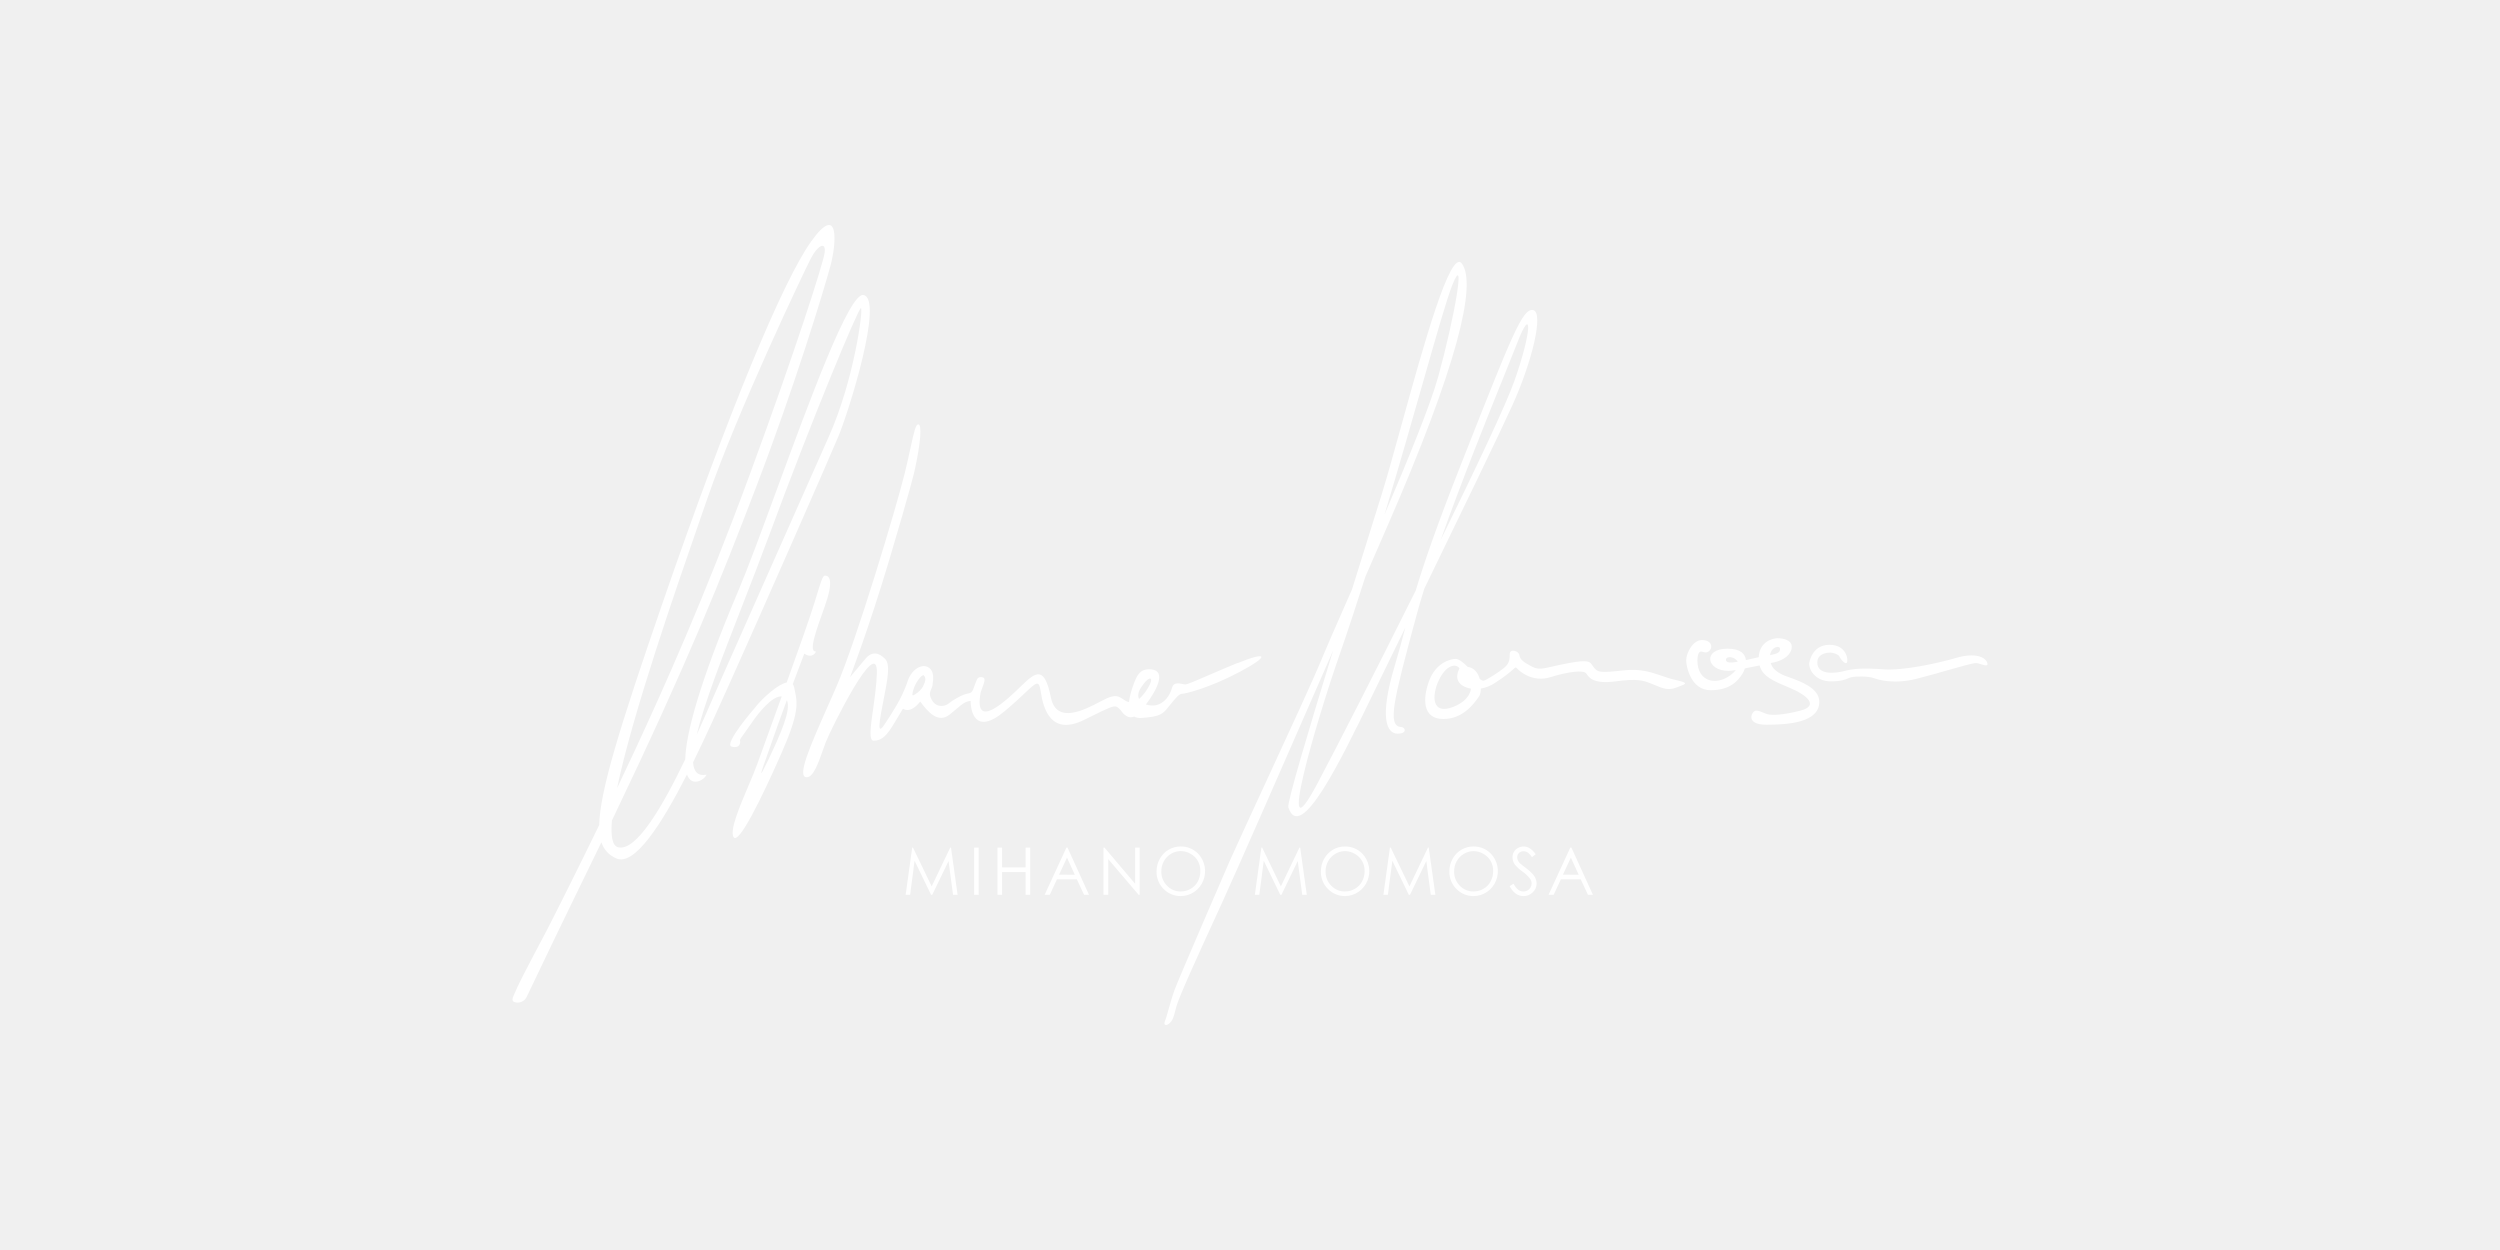
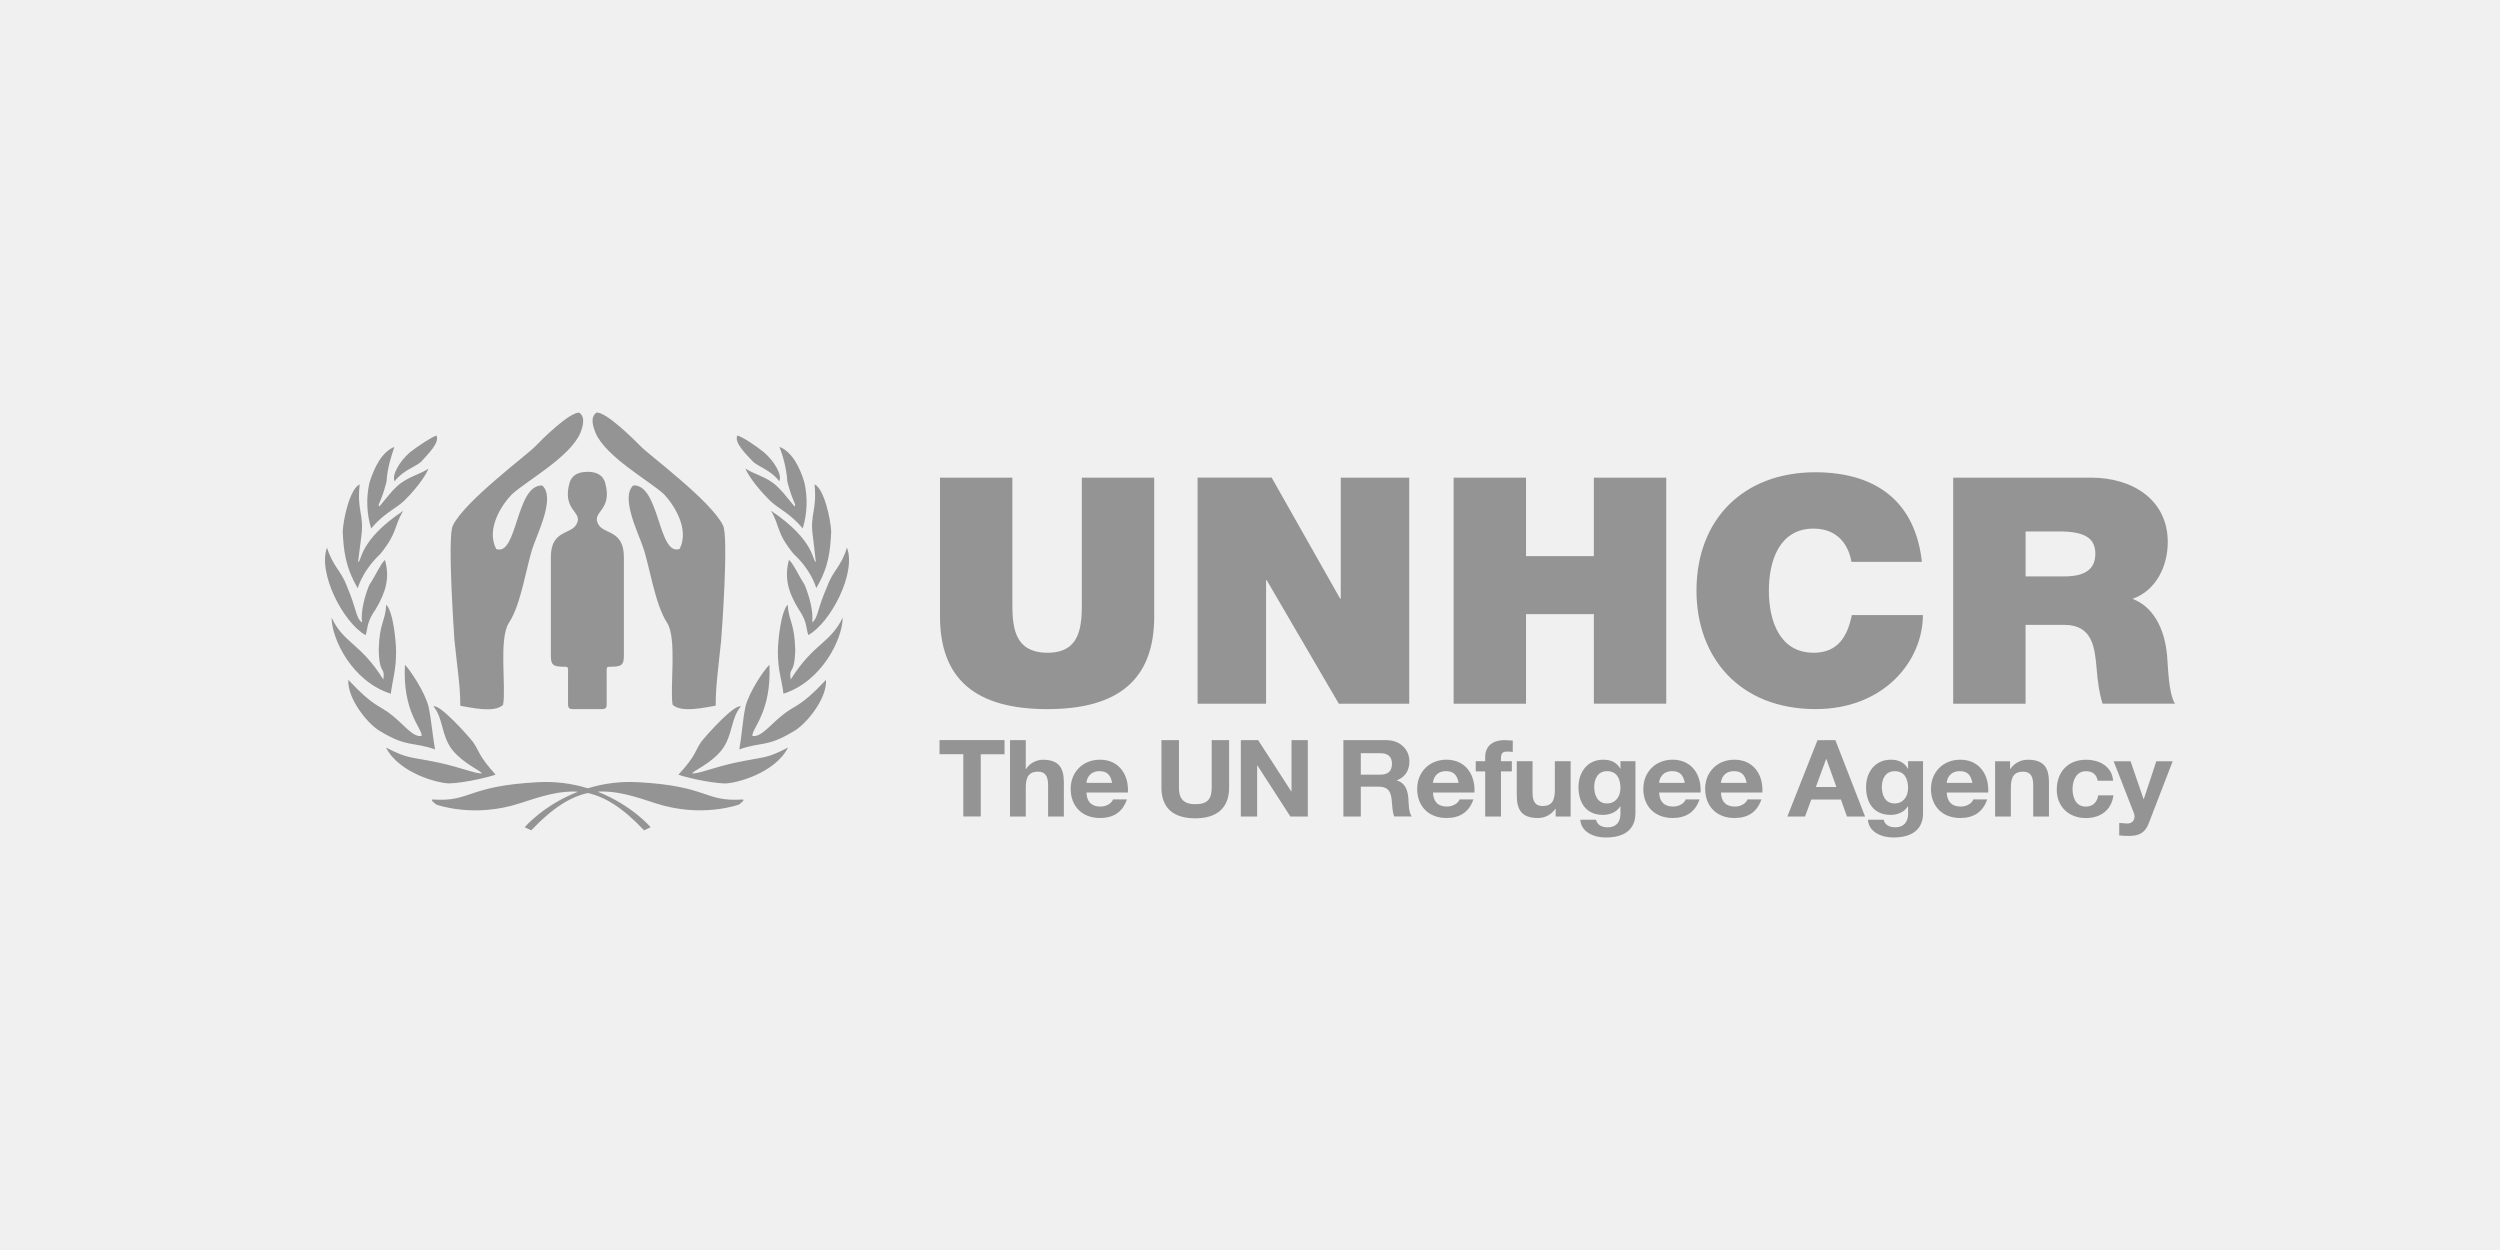
<svg xmlns="http://www.w3.org/2000/svg" width="200" height="100" viewBox="0 0 200 100" fill="none">
-   <mask id="mask0" style="mask-type:alpha" maskUnits="userSpaceOnUse" x="0" y="0" width="200" height="100">
+   <mask id="mask0_1429_140" style="mask-type:alpha" maskUnits="userSpaceOnUse" x="0" y="0" width="200" height="100">
    <rect width="200" height="100" fill="#222222" />
  </mask>
-   <g mask="url(#mask0)">
-     <path fill-rule="evenodd" clip-rule="evenodd" d="M60.466 56.535C60.466 56.535 57.813 59.568 58.544 59.735C59.275 59.903 59.238 59.316 59.197 59.233C59.171 59.18 59.347 58.936 59.628 58.546L59.628 58.546C59.784 58.33 59.972 58.068 60.176 57.769C60.688 57.022 61.785 55.643 62.537 55.717C62.087 56.965 61.654 58.158 61.303 59.126C60.974 60.035 60.716 60.746 60.584 61.115C60.409 61.606 60.147 62.224 59.87 62.876L59.87 62.877L59.87 62.877C59.18 64.5 58.403 66.331 58.663 66.928C59.027 67.765 60.955 63.796 62.507 60.279C63.963 56.979 63.8 56.227 63.572 55.179L63.572 55.176C63.557 55.108 63.542 55.038 63.527 54.967C63.509 54.881 63.473 54.801 63.42 54.733C63.834 53.618 64.194 52.661 64.342 52.291C65.036 52.75 65.281 52.123 65.281 52.123C64.668 52.166 65.239 50.576 65.974 48.528L65.975 48.526C66.71 46.477 66.342 46.101 66.098 46.059L66.085 46.057C65.852 46.017 65.82 46.011 65.178 48.15C64.858 49.21 63.907 51.91 62.936 54.598C62.216 54.745 61.039 55.822 60.459 56.535H60.466ZM62.948 56.012C63.321 56.756 62.438 58.747 61.446 60.826C60.602 62.583 60.882 61.8 61.315 60.585L61.315 60.584L61.317 60.578L61.318 60.578C61.45 60.206 61.597 59.795 61.73 59.404C61.987 58.654 62.465 57.331 62.948 56.012Z" fill="white" />
-     <path fill-rule="evenodd" clip-rule="evenodd" d="M67.037 34.997C67.955 32.801 70.71 23.914 69.077 23.599C67.945 23.381 64.795 31.953 62.122 39.228L62.122 39.228L62.122 39.229L62.121 39.23C60.943 42.438 59.857 45.392 59.078 47.23C55.859 54.825 54.873 58.774 54.819 60.747C53.013 64.503 50.888 68.172 49.435 67.776C48.979 67.651 48.85 66.869 48.955 65.64C55.16 52.687 57.705 46.232 60.45 39.072C63.612 30.811 65.919 23.178 66.428 21.296C66.938 19.415 67.143 16.173 64.897 19.31C62.652 22.446 58.364 32.696 52.956 48.381C49.522 58.336 47.982 63.368 47.938 66C46.197 69.57 44.478 73.001 43.727 74.456C43.727 74.456 41.686 78.285 41.361 79.037C41.307 79.16 41.258 79.269 41.214 79.367L41.213 79.368C40.987 79.868 40.9 80.061 41.156 80.166C41.341 80.229 41.542 80.222 41.722 80.145C41.902 80.068 42.049 79.927 42.136 79.748C42.188 79.641 42.38 79.239 42.656 78.662C43.461 76.976 44.981 73.797 45.808 72.115C46.626 70.448 47.393 68.876 48.112 67.383C48.326 68.01 48.715 68.399 49.278 68.663C50.741 69.352 52.93 65.936 54.957 61.961C55.337 63.001 56.345 62.398 56.523 61.973C55.826 62.107 55.499 61.737 55.445 60.988C56.495 58.854 57.48 56.655 58.27 54.892L58.563 54.237C60.912 49.009 66.114 37.194 67.033 34.998L67.037 34.997ZM66.322 34.893C64.281 39.493 57.853 53.974 57.853 53.974C57.662 54.395 57.415 54.964 57.126 55.631C56.731 56.541 56.257 57.634 55.734 58.788C56.336 56.277 57.785 52.554 59.34 48.56C60.072 46.681 60.826 44.742 61.527 42.842C64.996 33.433 68.669 24.648 68.873 24.648C69.077 24.648 68.363 30.291 66.322 34.893ZM55.972 41.658C54.043 47.214 50.59 57.157 49.367 63.047C49.872 61.989 50.356 60.965 50.793 60.023C53.079 55.092 56.323 47.909 59.996 37.924C63.669 27.939 65.812 21.197 65.965 20.255C66.118 19.313 65.456 19.523 64.843 20.725C64.23 21.928 58.975 32.957 56.578 39.911C56.4 40.425 56.197 41.012 55.972 41.658L55.972 41.658Z" fill="white" />
-     <path fill-rule="evenodd" clip-rule="evenodd" d="M99.016 53.03C98.078 53.415 97.251 53.773 96.583 54.062C95.616 54.481 94.983 54.755 94.832 54.755C94.774 54.755 94.695 54.739 94.606 54.721C94.302 54.659 93.88 54.573 93.764 55.018C93.615 55.593 93.153 56.324 92.388 56.429C92.147 56.458 91.903 56.434 91.673 56.357C92.484 55.297 93.351 53.692 92.132 53.553C91.214 53.449 90.957 54.025 90.703 54.704C90.516 55.175 90.386 55.668 90.316 56.171C90.219 56.151 90.125 56.114 90.04 56.062C89.971 56.019 89.908 55.978 89.849 55.939C89.474 55.69 89.253 55.543 88.459 55.905C88.337 55.961 88.179 56.044 87.996 56.141C86.798 56.773 84.514 57.978 84.071 55.796C83.561 53.28 82.897 53.704 81.722 54.855C80.548 56.006 77.844 58.567 78.457 55.379C78.499 55.247 78.547 55.12 78.591 55C78.758 54.551 78.882 54.217 78.563 54.176C78.231 54.132 78.169 54.302 78.071 54.567C78.05 54.624 78.028 54.685 78.001 54.75C77.967 54.829 77.942 54.905 77.917 54.977L77.917 54.978L77.917 54.978C77.828 55.239 77.76 55.442 77.44 55.482C77.032 55.533 76.216 56.005 75.91 56.266C75.605 56.528 74.94 56.633 74.583 56.057C74.3 55.6 74.384 55.4 74.496 55.132C74.525 55.063 74.556 54.99 74.583 54.906C74.607 54.824 74.618 54.738 74.617 54.651C74.724 54.029 74.59 53.68 74.423 53.507C74.324 53.407 74.201 53.338 74.066 53.306C73.931 53.274 73.79 53.281 73.659 53.327C73.156 53.472 72.719 54.014 72.555 54.678C72.555 54.682 72.552 54.685 72.549 54.688C72.547 54.691 72.544 54.694 72.543 54.699C72.322 55.298 72.048 55.875 71.726 56.424C71.667 56.521 71.604 56.624 71.541 56.729L71.54 56.73L71.54 56.73L71.54 56.73C71.331 57.077 71.105 57.45 70.909 57.73C70.882 57.77 70.85 57.818 70.817 57.869C70.543 58.285 70.138 58.903 70.502 56.947C70.565 56.605 70.628 56.28 70.688 55.973C71.014 54.303 71.239 53.153 70.808 52.712C70.298 52.19 69.74 52.084 69.226 52.712C68.711 53.34 68.002 54.176 68.002 54.176C68.002 54.176 69.481 50.36 71.165 44.712C72.848 39.065 73.155 37.711 73.155 37.711C73.665 35.413 73.766 33.947 73.461 33.947C73.252 33.947 73.109 34.604 72.843 35.822C72.721 36.384 72.573 37.066 72.379 37.857C71.768 40.367 68.536 51.204 66.899 54.963C66.663 55.506 66.425 56.043 66.195 56.564L66.194 56.565C64.828 59.65 63.707 62.181 64.537 62.181C65.069 62.181 65.469 61.041 65.817 60.05L65.817 60.05L65.817 60.05L65.817 60.05C65.903 59.804 65.987 59.567 66.068 59.359C66.475 58.314 70.251 50.681 70.149 53.869C70.118 54.826 69.972 55.854 69.844 56.753L69.844 56.753C69.644 58.163 69.489 59.255 69.894 59.255C70.558 59.255 70.962 58.836 71.578 57.79C72.194 56.744 72.241 56.696 72.241 56.696C72.241 56.696 72.801 57.168 73.618 56.122C74.231 56.959 75.046 57.898 75.967 57.168C76.199 56.983 76.386 56.825 76.544 56.691C77.012 56.295 77.23 56.11 77.649 56.074C77.649 56.701 77.904 58.95 80.354 56.91C81.073 56.31 81.604 55.81 81.999 55.438C82.948 54.542 83.118 54.383 83.261 55.343C83.464 56.703 84.078 58.897 86.731 57.59C86.81 57.551 86.888 57.513 86.962 57.476C87.03 57.442 87.097 57.41 87.161 57.378L87.169 57.374C88.692 56.621 89.084 56.428 89.342 56.544C89.432 56.585 89.505 56.662 89.604 56.767C89.63 56.795 89.659 56.825 89.69 56.857C89.69 56.857 90.13 57.59 90.725 57.326C90.91 57.419 91.117 57.457 91.323 57.436C92.852 57.333 93.038 57.1 93.473 56.556C93.502 56.52 93.533 56.482 93.565 56.442C94.072 55.817 94.33 55.5 94.585 55.5C94.84 55.5 96.779 55.031 99.228 53.723C101.677 52.414 101.32 52.102 99.024 53.043L99.016 53.03ZM91.123 55.919C91.016 55.692 91.032 55.395 91.27 55.02C91.933 53.974 92.445 54.078 91.781 55.123C91.602 55.421 91.38 55.69 91.123 55.919ZM73.866 54.886C73.708 55.153 73.488 55.376 73.225 55.534C73.118 55.613 73.045 55.644 73.012 55.615C73.012 55.615 72.991 55.622 72.99 55.615C72.99 55.614 72.99 55.613 72.99 55.611C72.99 55.609 72.99 55.608 72.99 55.606C72.99 55.602 72.99 55.597 72.99 55.592C72.99 55.573 72.993 55.553 72.998 55.534C73.063 54.741 73.77 53.902 73.905 54.026V54.031C73.905 54.031 73.905 54.044 73.913 54.049C74.076 54.216 74.072 54.461 73.856 54.883L73.866 54.886Z" fill="white" />
-     <path fill-rule="evenodd" clip-rule="evenodd" d="M121.028 32.337C122.558 28.946 123.517 25.017 122.66 24.808C121.825 24.605 120.952 26.82 117.178 36.394C117.075 36.653 116.971 36.918 116.865 37.188C114.92 42.119 113.918 45.052 113.258 47.24C110.157 53.475 106.979 59.699 105.395 62.678C101.979 69.11 105.241 57.916 107.103 52.559C107.837 50.444 108.547 48.283 109.228 46.139L111.032 41.998C116.542 29.346 118.176 22.759 116.95 21.086C116.037 19.84 113.877 27.648 112.119 34.002L112.119 34.003C111.517 36.177 110.963 38.18 110.522 39.593C110.383 40.037 110.217 40.568 110.029 41.168C109.526 42.772 108.869 44.87 108.161 47.151C108.001 47.516 107.844 47.871 107.694 48.213L107.693 48.215C106.822 50.194 106.135 51.754 105.828 52.505C105.1 54.29 103.233 58.328 101.409 62.272L101.409 62.273L101.408 62.274L101.408 62.274C100.293 64.686 99.193 67.064 98.381 68.869C98.381 68.869 94.324 78.216 93.971 79.178C93.777 79.707 93.606 80.319 93.466 80.814L93.466 80.814C93.353 81.219 93.26 81.546 93.196 81.688C93.053 82.002 93.277 82.106 93.543 81.876C93.809 81.646 93.89 81.416 94.094 80.579C94.275 79.835 95.827 76.449 97.245 73.355L97.312 73.209C97.467 72.872 97.619 72.539 97.768 72.215C98.897 69.748 102.58 61.362 106.645 52.055C104.735 58.253 102.952 64.234 103.066 64.586C104.019 67.516 107.292 60.77 109.712 55.781L109.713 55.78C109.883 55.43 110.048 55.088 110.209 54.759C110.514 54.132 110.888 53.364 111.312 52.494C111.654 51.793 112.027 51.027 112.423 50.214C112.165 51.199 111.917 52.141 111.576 53.277C110.31 57.481 110.964 58.693 111.801 58.693C112.638 58.693 112.402 58.16 112.097 58.16C110.931 58.109 111.526 55.895 113.282 49.367L113.321 49.221C113.498 48.565 113.709 47.848 113.944 47.096C116.768 41.289 120.029 34.557 121.025 32.346L121.028 32.337ZM121.127 30.539C120.486 32.36 118.06 37.476 115.255 43.201C116.913 38.526 119.006 33.336 120.331 30.05L120.331 30.049C120.792 28.905 121.16 27.992 121.385 27.412C122.559 24.38 122.608 26.356 121.13 30.539H121.127ZM110.758 41.173C111.931 37.282 112.977 33.613 113.846 30.564C114.932 26.755 115.743 23.913 116.18 22.812C117.303 19.989 116.385 25.321 115.058 30.131C114.437 32.385 112.626 36.812 110.758 41.173Z" fill="white" />
-     <path fill-rule="evenodd" clip-rule="evenodd" d="M133.981 54.381C133.605 54.295 133.261 54.177 132.915 54.058C132.083 53.772 131.239 53.481 129.899 53.629C128.002 53.838 127.839 53.796 127.511 53.399C127.462 53.34 127.424 53.283 127.389 53.23C127.188 52.928 127.075 52.758 125.511 53.043C124.964 53.143 124.544 53.241 124.206 53.319C123.407 53.505 123.062 53.586 122.574 53.337C121.879 52.982 121.593 52.75 121.553 52.415C121.512 52.081 120.776 51.83 120.776 52.353C120.776 52.876 120.696 53.127 120.287 53.462C119.878 53.798 118.94 54.381 118.736 54.447C118.64 54.477 118.532 54.433 118.375 54.308C118.24 53.834 117.948 53.419 117.414 53.352C117.174 53.106 116.748 52.711 116.454 52.711C116.026 52.711 114.862 53.024 114.33 54.467C113.798 55.91 113.796 57.52 115.473 57.52C117.054 57.52 117.94 56.257 118.274 55.78L118.275 55.779L118.276 55.777C118.296 55.749 118.314 55.724 118.329 55.702C118.408 55.592 118.462 55.36 118.47 55.086C118.872 55.015 119.255 54.861 119.597 54.633C120.432 54.099 120.824 53.75 121.032 53.564C121.231 53.387 121.262 53.36 121.352 53.462C121.535 53.672 122.577 54.633 124.044 54.172C125.511 53.712 126.699 53.588 126.902 53.88C126.911 53.893 126.92 53.906 126.93 53.92C127.136 54.221 127.494 54.745 129.27 54.507C131.026 54.272 131.466 54.443 132.062 54.675C132.097 54.689 132.132 54.702 132.168 54.716C132.273 54.756 132.374 54.798 132.473 54.84C132.997 55.058 133.469 55.255 134.09 55.009C134.191 54.969 134.286 54.934 134.373 54.902C134.918 54.701 135.098 54.634 133.983 54.381H133.981ZM117.675 55.092C117.675 55.092 117.656 56.012 116.247 56.556C114.517 57.225 114.533 55.636 115.104 54.423C115.675 53.21 116.45 53.043 116.757 53.461C116.042 54.883 117.675 55.092 117.675 55.092Z" fill="white" />
-     <path fill-rule="evenodd" clip-rule="evenodd" d="M143.342 51.747C143.342 51.162 142.567 51.057 142.199 51.057C141.832 51.057 140.755 51.322 140.698 52.575C140.499 52.617 140.285 52.667 140.067 52.718C139.936 52.749 139.804 52.78 139.673 52.809C139.621 52.328 139.266 51.894 138.199 51.894C136.199 51.894 136.491 53.671 138.281 53.671C138.476 53.663 138.67 53.64 138.862 53.605C138.798 53.689 138.727 53.767 138.649 53.839C137.466 54.925 135.792 54.633 135.792 52.834C135.792 52.5 135.874 52.123 136.078 52.123C136.136 52.123 136.194 52.14 136.254 52.158C136.404 52.202 136.567 52.249 136.771 52.039C137.056 51.746 136.893 51.203 136.159 51.203C135.424 51.203 134.894 52.248 134.894 52.834C134.894 53.294 135.261 55.218 136.853 55.218C138.445 55.218 139.057 54.423 139.383 53.922C139.471 53.782 139.541 53.632 139.591 53.474C139.976 53.399 140.382 53.315 140.766 53.233C141.01 54.125 141.866 54.482 143.136 55.009C144.646 55.636 145.504 56.473 144.035 56.849C142.566 57.226 141.748 57.226 141.422 57.141C141.297 57.109 141.178 57.059 141.06 57.009C140.87 56.928 140.684 56.849 140.483 56.849C140.156 56.849 139.544 57.978 141.299 57.978C143.055 57.978 145.544 57.811 145.544 56.139C145.544 55.04 144.017 54.498 143.107 54.174C142.874 54.092 142.681 54.023 142.565 53.963C142.138 53.745 141.795 53.496 141.655 53.045L141.869 53.002C142.723 52.834 143.339 52.332 143.339 51.747H143.342ZM142.403 51.914C142.403 52.186 142.234 52.293 141.605 52.412C141.691 51.736 142.403 51.599 142.403 51.914ZM139.014 52.945C138.48 53.035 138.077 53.038 138.077 52.792C138.077 52.436 138.825 52.531 139.014 52.945Z" fill="white" />
-     <path d="M158.971 53.002C158.808 52.541 157.951 52.206 156.522 52.624C155.092 53.042 152.278 53.671 150.65 53.547C149.022 53.422 148.202 53.503 147.59 53.671C146.978 53.84 145.385 54.089 145.385 53.002C145.385 52.248 146.239 52.206 146.447 52.206C146.654 52.206 147.099 52.374 147.14 52.5C147.182 52.625 147.528 53.106 147.712 53.047C147.895 52.987 147.834 51.583 146.365 51.583C144.896 51.583 144.733 53.088 144.733 53.088C144.733 53.715 145.344 54.51 146.466 54.51C147.274 54.51 147.585 54.38 147.834 54.276C147.93 54.235 148.017 54.199 148.119 54.176C148.487 54.093 149.467 54.093 149.874 54.239C150.28 54.386 151.507 54.762 153.344 54.3C154.078 54.116 154.927 53.873 155.707 53.649L155.707 53.649C156.882 53.313 157.898 53.022 158.119 53.047C158.228 53.059 158.363 53.101 158.494 53.142C158.803 53.238 159.091 53.328 158.973 53.005L158.971 53.002Z" fill="white" />
-     <path d="M104.178 71.586H104.543L104.015 67.809H103.953L102.47 70.909L100.974 67.809H100.91L100.388 71.586H100.745L101.101 68.862L102.422 71.586H102.515L103.819 68.882L104.178 71.586Z" fill="white" />
-     <path fill-rule="evenodd" clip-rule="evenodd" d="M108.337 67.857C108.576 67.953 108.793 68.098 108.976 68.282C109.246 68.56 109.431 68.913 109.506 69.298C109.582 69.683 109.545 70.082 109.4 70.446C109.255 70.809 109.008 71.121 108.691 71.341C108.374 71.562 108.001 71.682 107.618 71.686C107.362 71.692 107.108 71.644 106.871 71.547C106.634 71.449 106.418 71.303 106.237 71.118C106.053 70.938 105.908 70.721 105.81 70.48C105.712 70.239 105.665 69.98 105.67 69.719C105.668 69.368 105.755 69.022 105.922 68.716C106.087 68.412 106.329 68.159 106.622 67.984C106.915 67.808 107.249 67.717 107.588 67.719C107.844 67.713 108.099 67.76 108.337 67.857ZM108.392 71.105C108.631 70.969 108.828 70.768 108.963 70.524V70.519C109.099 70.269 109.17 69.988 109.167 69.702C109.178 69.418 109.111 69.136 108.973 68.89C108.835 68.644 108.632 68.442 108.388 68.309C108.148 68.166 107.877 68.091 107.6 68.09C107.325 68.09 107.056 68.166 106.82 68.309C106.582 68.448 106.385 68.651 106.251 68.897C106.113 69.147 106.042 69.431 106.045 69.719C106.041 69.929 106.079 70.138 106.156 70.333C106.233 70.528 106.348 70.704 106.495 70.852C106.638 71.003 106.81 71.122 107 71.202C107.19 71.282 107.394 71.321 107.6 71.316C107.877 71.318 108.15 71.245 108.392 71.105Z" fill="white" />
-     <path d="M114.462 71.586H114.829L114.3 67.809H114.237L112.754 70.909L111.258 67.809H111.195L110.672 71.586H111.03L111.387 68.862L112.706 71.586H112.799L114.105 68.882L114.462 71.586Z" fill="white" />
-     <path fill-rule="evenodd" clip-rule="evenodd" d="M118.62 67.856C118.859 67.952 119.078 68.097 119.261 68.282C119.532 68.56 119.717 68.915 119.792 69.3C119.867 69.686 119.83 70.086 119.684 70.449C119.538 70.813 119.29 71.125 118.972 71.345C118.654 71.565 118.28 71.683 117.896 71.686C117.64 71.692 117.386 71.645 117.149 71.547C116.912 71.449 116.696 71.304 116.515 71.118C116.331 70.938 116.186 70.721 116.088 70.48C115.991 70.239 115.943 69.98 115.949 69.719C115.947 69.368 116.034 69.023 116.2 68.716C116.366 68.409 116.61 68.154 116.906 67.98C117.198 67.807 117.53 67.717 117.867 67.719C118.124 67.713 118.38 67.759 118.62 67.856ZM118.677 71.105C118.916 70.97 119.113 70.769 119.245 70.524V70.519C119.383 70.27 119.455 69.988 119.452 69.702C119.464 69.418 119.396 69.136 119.258 68.89C119.12 68.644 118.917 68.442 118.672 68.309C118.433 68.166 118.161 68.09 117.884 68.09C117.61 68.09 117.341 68.166 117.105 68.309C116.867 68.448 116.67 68.651 116.536 68.897C116.398 69.147 116.327 69.431 116.33 69.719C116.326 69.929 116.363 70.138 116.441 70.333C116.518 70.527 116.633 70.704 116.779 70.852C116.922 71.003 117.094 71.122 117.284 71.202C117.474 71.282 117.679 71.321 117.884 71.316C118.162 71.318 118.435 71.245 118.677 71.105Z" fill="white" />
-     <path d="M121.608 69.072C121.539 69.01 121.482 68.935 121.442 68.851C121.402 68.767 121.379 68.675 121.374 68.581C121.372 68.515 121.385 68.45 121.411 68.389C121.437 68.328 121.476 68.275 121.525 68.231C121.623 68.144 121.751 68.097 121.881 68.101C122.023 68.101 122.161 68.151 122.271 68.243C122.379 68.341 122.475 68.451 122.557 68.572L122.857 68.338C122.564 67.925 122.244 67.719 121.896 67.719C121.738 67.718 121.582 67.757 121.443 67.834C121.305 67.905 121.19 68.014 121.112 68.15C121.033 68.286 120.995 68.442 121.002 68.6C121.003 68.809 121.072 69.012 121.197 69.177C121.373 69.385 121.574 69.569 121.797 69.724C122.026 69.885 122.231 70.079 122.404 70.301C122.483 70.409 122.527 70.539 122.529 70.673C122.53 70.785 122.5 70.894 122.444 70.989C122.384 71.096 122.297 71.183 122.191 71.241C122.086 71.299 121.967 71.325 121.847 71.317C121.558 71.317 121.302 71.111 121.082 70.697L120.769 70.89C121.052 71.421 121.423 71.687 121.88 71.687C122.151 71.692 122.413 71.588 122.609 71.397C122.711 71.307 122.792 71.195 122.848 71.07C122.903 70.944 122.931 70.808 122.93 70.67C122.922 70.411 122.825 70.163 122.656 69.971C122.489 69.778 122.3 69.606 122.094 69.458C121.822 69.251 121.667 69.129 121.618 69.079L121.608 69.072Z" fill="white" />
-     <path fill-rule="evenodd" clip-rule="evenodd" d="M125.624 67.809H125.713L127.434 71.585H127.037L126.459 70.344H124.87L124.294 71.585H123.883L125.624 67.809ZM125.668 68.61L125.034 69.974L126.295 69.978L125.668 68.61Z" fill="white" />
-     <path d="M76.243 71.586H76.608L76.08 67.809H76.017L74.534 70.909L73.038 67.809H72.975L72.452 71.586H72.811L73.166 68.862L74.487 71.586H74.579L75.885 68.882L76.243 71.586Z" fill="white" />
-     <path d="M77.929 67.809H78.295V71.586H77.929V67.809Z" fill="white" />
-     <path d="M82.046 71.586H82.414V67.809H82.046V69.39H80.167V67.809H79.799V71.586H80.167V69.763H82.046V71.586Z" fill="white" />
-     <path fill-rule="evenodd" clip-rule="evenodd" d="M85.313 67.809H85.401L87.121 71.585H86.726L86.147 70.344H84.559L83.981 71.585H83.572L85.313 67.809ZM85.359 68.61L84.725 69.974L85.983 69.978L85.359 68.61Z" fill="white" />
-     <path d="M91.091 71.586H91.174V67.809H90.808V70.699L88.36 67.809H88.28V71.586H88.659V68.73L91.091 71.586Z" fill="white" />
-     <path fill-rule="evenodd" clip-rule="evenodd" d="M95.196 67.855C95.436 67.952 95.654 68.097 95.839 68.282C96.11 68.56 96.294 68.915 96.37 69.301C96.445 69.686 96.407 70.087 96.26 70.45C96.114 70.814 95.867 71.126 95.548 71.346C95.23 71.565 94.855 71.684 94.471 71.686C94.215 71.692 93.961 71.644 93.724 71.547C93.486 71.449 93.271 71.303 93.089 71.118C92.906 70.938 92.76 70.721 92.663 70.48C92.566 70.239 92.518 69.98 92.524 69.719C92.521 69.368 92.609 69.022 92.778 68.716C92.941 68.409 93.185 68.154 93.481 67.98C93.773 67.807 94.105 67.717 94.442 67.719C94.7 67.712 94.956 67.758 95.196 67.855ZM95.252 71.105C95.492 70.97 95.69 70.769 95.824 70.524V70.519C95.96 70.268 96.029 69.985 96.025 69.697C96.037 69.414 95.971 69.132 95.833 68.886C95.696 68.639 95.493 68.438 95.248 68.305C95.008 68.162 94.736 68.087 94.458 68.086C94.184 68.088 93.916 68.163 93.679 68.305C93.443 68.446 93.246 68.648 93.11 68.891C92.972 69.142 92.902 69.426 92.906 69.714C92.901 69.925 92.939 70.135 93.016 70.33C93.093 70.526 93.209 70.703 93.355 70.852C93.498 71.003 93.67 71.122 93.861 71.202C94.051 71.282 94.255 71.321 94.46 71.316C94.738 71.318 95.011 71.245 95.252 71.105Z" fill="white" />
+   <g mask="url(#mask0_1429_140)">
+     <path d="M170.711 65.046C170.853 65.395 170.711 65.835 170.276 65.875C170.024 65.885 169.778 65.849 169.538 65.833V66.834C169.794 66.861 170.052 66.875 170.31 66.876C171.182 66.876 171.617 66.586 171.895 65.875L173.814 60.901H172.505L171.503 63.929H171.485L170.446 60.901H169.092L170.711 65.046ZM164.541 63.175C164.541 64.502 165.474 65.444 166.861 65.444C168.07 65.444 168.915 64.8 169.074 63.629H167.857C167.776 64.168 167.44 64.528 166.853 64.528C166.061 64.528 165.803 63.767 165.803 63.132C165.803 62.483 166.071 61.697 166.88 61.697C167.404 61.697 167.733 61.961 167.812 62.458H169.047C168.968 61.328 167.975 60.78 166.887 60.78C165.395 60.78 164.541 61.798 164.541 63.175V63.175ZM160.806 60.901H159.608V65.323H160.869V63.001C160.869 62.102 161.164 61.734 161.848 61.734C162.434 61.734 162.657 62.098 162.657 62.821V65.32H163.918V62.599C163.918 61.507 163.579 60.779 162.237 60.779C161.956 60.776 161.68 60.842 161.434 60.971C161.188 61.1 160.981 61.288 160.831 61.516H160.805L160.806 60.901ZM145.267 62.961L146.092 60.72H146.11L146.911 62.961H145.267ZM145.399 59.215L142.989 65.32H144.404L144.902 63.961H147.275L147.755 65.32H149.205L146.83 59.211L145.399 59.215ZM137.676 62.632C137.693 62.291 137.924 61.693 138.723 61.693C139.338 61.693 139.614 62.017 139.728 62.632H137.676ZM136.415 63.113C136.415 64.482 137.313 65.441 138.761 65.441C139.803 65.441 140.559 64.994 140.913 63.951H139.798C139.718 64.224 139.307 64.525 138.803 64.525C138.099 64.525 137.709 64.173 137.674 63.404H140.988C141.078 62.042 140.322 60.776 138.757 60.776C137.361 60.776 136.41 61.787 136.41 63.113H136.415ZM129.635 63.052C129.635 63.685 129.281 64.275 128.559 64.275C127.785 64.275 127.537 63.582 127.537 62.949C127.537 62.29 127.848 61.693 128.559 61.693C129.379 61.693 129.635 62.333 129.635 63.052ZM129.635 64.508V65.091C129.643 65.724 129.324 66.186 128.622 66.186C128.181 66.186 127.796 66.032 127.68 65.58H126.425C126.488 66.588 127.546 67 128.452 67C130.57 67 130.835 65.767 130.835 65.04V60.897H129.637V61.488H129.619C129.319 60.973 128.856 60.776 128.25 60.776C126.96 60.776 126.278 61.821 126.278 62.967C126.278 64.18 126.864 65.192 128.24 65.192C128.792 65.192 129.344 64.969 129.619 64.506L129.635 64.508ZM122.603 60.897H121.342V63.617C121.342 64.712 121.679 65.441 123.022 65.441C123.302 65.444 123.578 65.377 123.824 65.248C124.069 65.119 124.277 64.932 124.426 64.704H124.453V65.32H125.651V60.897H124.388V63.214C124.388 64.113 124.096 64.482 123.412 64.482C122.825 64.482 122.603 64.123 122.603 63.395V60.897ZM118.816 60.897H118.059V61.71H118.816V65.32H120.077V61.71H120.948V60.897H120.078V60.632C120.078 60.264 120.222 60.127 120.558 60.127C120.712 60.127 120.867 60.135 121.021 60.152V59.247C120.808 59.237 120.576 59.211 120.353 59.211C119.323 59.211 118.816 59.775 118.816 60.554V60.897ZM100.652 59.211H99.265V65.32H100.572V61.233H100.59L103.231 65.322H104.627V59.211H103.32V63.309H103.299L100.652 59.211ZM86.915 62.632C86.934 62.291 87.168 61.693 87.965 61.693C88.579 61.693 88.853 62.017 88.969 62.632H86.915ZM85.655 63.113C85.655 64.482 86.554 65.441 88.003 65.441C89.043 65.441 89.799 64.994 90.155 63.951H89.041C88.96 64.224 88.552 64.525 88.044 64.525C87.343 64.525 86.951 64.173 86.915 63.404H90.232C90.321 62.042 89.565 60.776 88 60.776C86.605 60.776 85.652 61.787 85.652 63.113H85.655ZM82.062 59.211H80.801V65.32H82.062V63.001C82.062 62.102 82.355 61.734 83.04 61.734C83.626 61.734 83.848 62.098 83.848 62.821V65.32H85.109V62.599C85.109 61.507 84.771 60.779 83.428 60.779C83.159 60.784 82.894 60.854 82.66 60.983C82.425 61.111 82.228 61.295 82.086 61.516H82.06L82.062 59.211ZM63.254 54.361C63.095 53.255 63.569 54.085 63.619 51.995C63.567 49.804 63.095 49.727 63.017 48.37C62.441 48.973 62.23 51.392 62.23 52.145C62.23 53.683 62.546 54.362 62.676 55.496C65.765 54.515 67.416 51.089 67.416 49.401C66.445 51.464 65.083 51.441 63.255 54.362L63.254 54.361ZM59.145 59.955C60.898 59.325 61.342 59.804 63.462 58.52C64.432 58.016 66.186 55.9 66.08 54.388C63.987 56.633 63.594 56.378 62.599 57.209C61.657 57.938 60.872 59.025 60.19 58.873C60.139 58.266 61.736 56.957 61.553 53.181C61.108 53.605 59.954 55.321 59.642 56.503C59.405 57.638 59.327 58.972 59.145 59.955ZM57.994 62.676C58.856 62.676 61.996 61.869 63.042 59.804C61.237 60.736 61.214 60.509 58.803 61.018C57.075 61.394 55.871 61.922 55.374 61.872C55.479 61.647 56.841 61.117 57.731 60.008C58.645 58.824 58.438 57.49 59.276 56.506C58.699 56.355 56.553 58.774 56.107 59.329C55.584 60.084 55.714 60.411 54.274 61.973C54.641 62.125 56.631 62.627 57.994 62.679V62.676ZM34.905 64.366C34.905 64.366 37.891 65.474 41.582 64.264C43.327 63.693 44.78 63.233 46.237 63.339C43.495 64.399 41.974 66.177 41.974 66.177L42.499 66.428C44.222 64.609 45.651 63.745 47.023 63.443C48.395 63.746 49.816 64.612 51.529 66.428L52.054 66.177C52.054 66.177 50.541 64.399 47.808 63.335C49.265 63.232 50.712 63.689 52.447 64.261C56.136 65.471 59.119 64.363 59.119 64.363C59.119 64.363 59.721 63.934 59.382 63.961C56.318 64.161 56.713 62.876 51.007 62.574C49.659 62.501 48.309 62.667 47.024 63.064C45.741 62.667 44.392 62.501 43.046 62.574C37.316 62.878 37.707 64.161 34.645 63.961C34.307 63.934 34.906 64.363 34.906 64.363L34.905 64.366ZM35.117 61.014C32.71 60.509 32.68 60.736 30.878 59.801C31.925 61.863 35.067 62.672 35.955 62.672C37.291 62.62 39.303 62.119 39.644 61.966C38.232 60.408 38.361 60.081 37.813 59.325C37.368 58.77 35.223 56.352 34.673 56.503C35.484 57.486 35.275 58.821 36.192 60.004C37.107 61.113 38.443 61.642 38.548 61.869C38.076 61.918 36.846 61.391 35.118 61.014H35.117ZM27.868 54.388C27.762 55.899 29.491 58.015 30.457 58.519C32.577 59.804 33.023 59.325 34.803 59.954C34.621 58.972 34.517 57.637 34.278 56.503C33.963 55.32 32.813 53.606 32.395 53.18C32.187 56.956 33.782 58.267 33.731 58.872C33.048 59.025 32.289 57.939 31.35 57.209C30.329 56.378 29.963 56.63 27.868 54.388ZM26.528 49.403C26.528 51.09 28.152 54.516 31.269 55.498C31.395 54.364 31.687 53.685 31.687 52.147C31.687 51.394 31.477 48.974 30.902 48.371C30.822 49.729 30.351 49.806 30.298 51.997C30.351 54.087 30.822 53.257 30.665 54.363C28.857 51.44 27.474 51.466 26.528 49.403ZM27.76 46.907C27.289 45.65 26.632 45.322 26.162 43.813C25.405 45.803 27.444 49.807 29.251 50.815C29.433 50.311 29.302 49.784 30.063 48.724C30.901 47.315 31.187 46.181 30.796 44.794C30.428 45.122 30.039 46.081 29.535 46.81C29.195 47.666 28.853 48.825 28.959 49.807C28.437 49.383 28.567 48.8 27.755 46.909L27.76 46.907ZM28.776 38.75C27.99 39.102 27.468 41.493 27.416 42.528C27.494 44.014 27.599 45.299 28.618 47.062C28.54 47.415 28.776 45.879 30.425 44.316C31.837 42.579 31.472 42.174 32.258 40.866C28.671 43.258 28.959 44.921 28.645 44.97C28.645 44.87 28.906 43.006 28.906 42.908C29.145 41.12 28.54 40.916 28.776 38.752V38.75ZM30.92 38.55C30.999 37.316 31.342 36.409 31.55 35.753C30.527 36.157 29.928 37.442 29.559 38.601C29.283 39.818 29.328 41.082 29.691 42.277C30.741 41.044 31.55 40.767 32.309 40.086C33.565 38.852 34.167 37.821 34.27 37.492C33.591 37.97 32.544 38.147 31.707 38.953C30.999 39.633 30.424 40.515 30.32 40.515C30.216 40.289 30.477 40.238 30.92 38.55ZM33.694 36.938C34.243 36.309 35.186 35.428 34.922 34.848C34.583 34.923 33.405 35.702 32.801 36.183C31.991 36.863 31.311 38.022 31.572 38.499C32.253 37.617 33.248 37.341 33.694 36.938ZM46.436 34.616C46.568 34.267 46.905 33.386 46.332 33.007C45.52 33.007 43.407 35.094 42.806 35.724C42.124 36.428 37.136 40.123 36.221 42.059C35.78 42.988 36.327 50.683 36.352 51.185C36.613 53.672 36.823 54.904 36.823 56.463C37.632 56.588 39.541 57.07 40.244 56.389C40.508 55.032 39.881 51.084 40.715 49.827C41.709 48.319 42.124 45.203 42.649 43.719C43.068 42.513 44.426 39.776 43.38 38.841C41.266 38.741 41.394 44.549 39.696 43.92C38.861 42.311 40.142 40.375 40.95 39.547C42.124 38.466 45.628 36.554 46.435 34.617L46.436 34.616ZM46.988 37.75C46.169 37.75 45.74 38.075 45.572 38.599C44.911 40.909 46.733 40.909 46.098 41.975C45.649 42.764 44.068 42.407 44.068 44.564V52.477C44.068 53.261 44.314 53.34 45.229 53.34C45.487 53.34 45.444 53.481 45.444 53.922V56.053C45.444 56.492 45.39 56.728 45.822 56.728H48.155C48.585 56.728 48.533 56.492 48.533 56.053V53.922C48.533 53.481 48.489 53.34 48.75 53.34C49.662 53.34 49.91 53.261 49.91 52.477V44.555C49.91 42.398 48.327 42.754 47.88 41.967C47.245 40.9 49.065 40.9 48.404 38.59C48.237 38.068 47.81 37.741 46.989 37.741L46.988 37.75ZM57.693 51.178C57.745 50.676 58.294 42.98 57.85 42.052C56.937 40.116 51.947 36.42 51.27 35.717C50.639 35.086 48.552 33 47.739 33C47.137 33.379 47.505 34.26 47.634 34.609C48.445 36.546 51.945 38.457 53.119 39.538C53.902 40.367 55.181 42.302 54.373 43.911C52.648 44.54 52.779 38.733 50.664 38.833C49.645 39.765 51.002 42.504 51.421 43.711C51.956 45.196 52.377 48.311 53.366 49.819C54.178 51.077 53.574 55.024 53.808 56.381C54.538 57.06 56.422 56.581 57.255 56.456C57.255 54.898 57.44 53.665 57.699 51.178H57.693ZM61.104 36.175C60.529 35.695 59.351 34.915 58.983 34.841C58.721 35.421 59.663 36.301 60.238 36.931C60.657 37.334 61.679 37.61 62.332 38.492C62.62 38.014 61.914 36.854 61.104 36.175ZM64.218 42.27C64.582 41.075 64.627 39.81 64.349 38.594C64.009 37.435 63.381 36.15 62.358 35.746C62.595 36.402 62.908 37.309 62.989 38.543C63.434 40.231 63.697 40.282 63.592 40.508C63.487 40.508 62.911 39.626 62.205 38.945C61.392 38.14 60.345 37.963 59.64 37.485C59.744 37.813 60.373 38.845 61.628 40.079C62.361 40.76 63.172 41.037 64.22 42.27H64.218ZM65.295 47.056C66.34 45.292 66.417 44.008 66.497 42.522C66.444 41.488 65.922 39.096 65.164 38.745C65.372 40.909 64.77 41.111 65.03 42.9C65.03 43.001 65.267 44.864 65.267 44.963C64.98 44.914 65.241 43.25 61.681 40.858C62.438 42.167 62.072 42.572 63.487 44.309C64.859 45.587 65.242 46.832 65.295 47.054V47.056ZM65.295 47.054C65.309 47.118 65.308 47.102 65.295 47.054V47.054ZM67.754 43.806C67.309 45.317 66.628 45.644 66.184 46.9C65.345 48.791 65.477 49.371 64.98 49.798C65.084 48.816 64.718 47.657 64.378 46.801C63.906 46.073 63.487 45.113 63.117 44.785C62.751 46.172 63.013 47.306 63.878 48.715C64.61 49.773 64.478 50.302 64.664 50.806C66.469 49.798 68.535 45.794 67.753 43.804L67.754 43.806ZM80.362 59.206H75.161V60.336H77.065V65.315H78.46V60.34H80.363L80.362 59.206ZM92.336 49.307V38.211H86.547V48.065C86.547 49.913 86.547 52.219 83.809 52.219C80.99 52.219 80.99 49.913 80.99 48.065V38.211H75.199V49.307C75.199 54.322 78.042 56.73 83.783 56.73C89.524 56.73 92.338 54.322 92.338 49.307H92.336ZM95.623 64.335C94.493 64.335 94.316 63.677 94.316 63.01V59.211H92.914V63.01C92.914 64.669 93.911 65.466 95.618 65.466C97.325 65.466 98.329 64.661 98.329 63.01V59.211H96.935V63.01C96.935 63.916 96.615 64.335 95.62 64.335H95.623ZM107.105 56.298H112.737V38.211H107.261V47.887H107.209L101.733 38.21H95.807V56.298H101.286V46.418H101.339L107.105 56.298ZM111.357 61.101C111.357 61.718 111.017 61.974 110.396 61.974H108.864V60.254H110.396C111.017 60.254 111.357 60.511 111.357 61.103V61.101ZM111.747 62.447V62.429C112.45 62.155 112.75 61.616 112.75 60.899C112.75 59.974 112.033 59.212 110.894 59.212H107.471V65.32H108.864V62.932H110.26C110.962 62.932 111.22 63.213 111.318 63.856C111.389 64.341 111.37 64.933 111.539 65.318H112.937C112.688 64.976 112.697 64.257 112.669 63.872C112.625 63.257 112.428 62.615 111.744 62.444L111.747 62.447ZM116.688 62.631H114.639C114.654 62.29 114.885 61.692 115.685 61.692C116.299 61.692 116.576 62.016 116.691 62.631H116.688ZM115.72 60.775C114.325 60.775 113.374 61.786 113.374 63.112C113.374 64.481 114.273 65.44 115.72 65.44C116.763 65.44 117.518 64.993 117.872 63.95H116.763C116.681 64.223 116.271 64.523 115.766 64.523C115.064 64.523 114.673 64.172 114.639 63.402H117.953C118.041 62.041 117.286 60.775 115.72 60.775ZM127.51 56.296H133.3V38.211H127.508V44.492H122.083V38.211H116.291V56.298H122.083V49.129H127.508L127.51 56.296ZM134.785 62.631H132.73C132.746 62.29 132.982 61.692 133.778 61.692C134.392 61.692 134.668 62.016 134.783 62.631H134.785ZM136.044 63.402C136.132 62.041 135.377 60.775 133.812 60.775C132.417 60.775 131.465 61.786 131.465 63.112C131.465 64.481 132.362 65.44 133.812 65.44C134.851 65.44 135.608 64.993 135.963 63.95H134.854C134.774 64.223 134.366 64.523 133.86 64.523C133.158 64.523 132.766 64.172 132.73 63.402H136.044ZM141.509 47.254C141.509 44.82 142.377 42.288 145.09 42.288C147.486 42.288 148.012 44.29 148.116 44.949H153.752C153.254 40.412 150.411 37.804 145.249 37.779C139.458 37.779 135.718 41.553 135.718 47.254C135.718 52.598 139.169 56.728 145.249 56.728C150.75 56.728 153.831 52.852 153.831 49.206H148.145C147.802 50.904 147.038 52.219 145.092 52.219C142.381 52.219 141.51 49.687 141.51 47.256L141.509 47.254ZM152.646 63.054C152.646 63.686 152.289 64.276 151.569 64.276C150.797 64.276 150.547 63.583 150.547 62.95C150.547 62.292 150.858 61.694 151.569 61.694C152.389 61.694 152.646 62.335 152.646 63.054ZM153.843 65.038V60.897H152.646V61.488H152.627C152.325 60.973 151.862 60.776 151.259 60.776C149.969 60.776 149.285 61.821 149.285 62.967C149.285 64.18 149.871 65.192 151.249 65.192C151.801 65.192 152.352 64.969 152.627 64.506H152.646V65.089C152.653 65.722 152.33 66.184 151.631 66.184C151.19 66.184 150.804 66.03 150.691 65.577H149.433C149.497 66.586 150.555 66.998 151.464 66.998C153.578 66.998 153.845 65.765 153.845 65.037L153.843 65.038ZM156.788 61.693C157.402 61.693 157.678 62.017 157.792 62.632H155.738C155.756 62.291 155.99 61.693 156.788 61.693ZM156.824 60.776C155.426 60.776 154.478 61.787 154.478 63.113C154.478 64.482 155.374 65.441 156.824 65.441C157.864 65.441 158.62 64.994 158.975 63.951H157.864C157.784 64.224 157.373 64.525 156.868 64.525C156.166 64.525 155.774 64.173 155.738 63.404H159.056C159.143 62.042 158.388 60.776 156.824 60.776ZM167.626 44.316C167.626 45.936 166.152 46.114 165.075 46.114H162.049V42.515H164.76C166.971 42.515 167.628 43.174 167.628 44.316H167.626ZM173.422 43.378C173.422 39.956 170.577 38.211 167.288 38.211H156.255V56.298H162.046V49.988H165.126C167.418 49.988 167.573 51.787 167.733 53.511C167.813 54.449 167.917 55.386 168.207 56.296H174C173.472 55.46 173.446 53.307 173.366 52.421C173.156 50.165 172.183 48.493 170.601 47.911C172.524 47.227 173.42 45.251 173.42 43.377" fill="#949494" />
  </g>
</svg>
